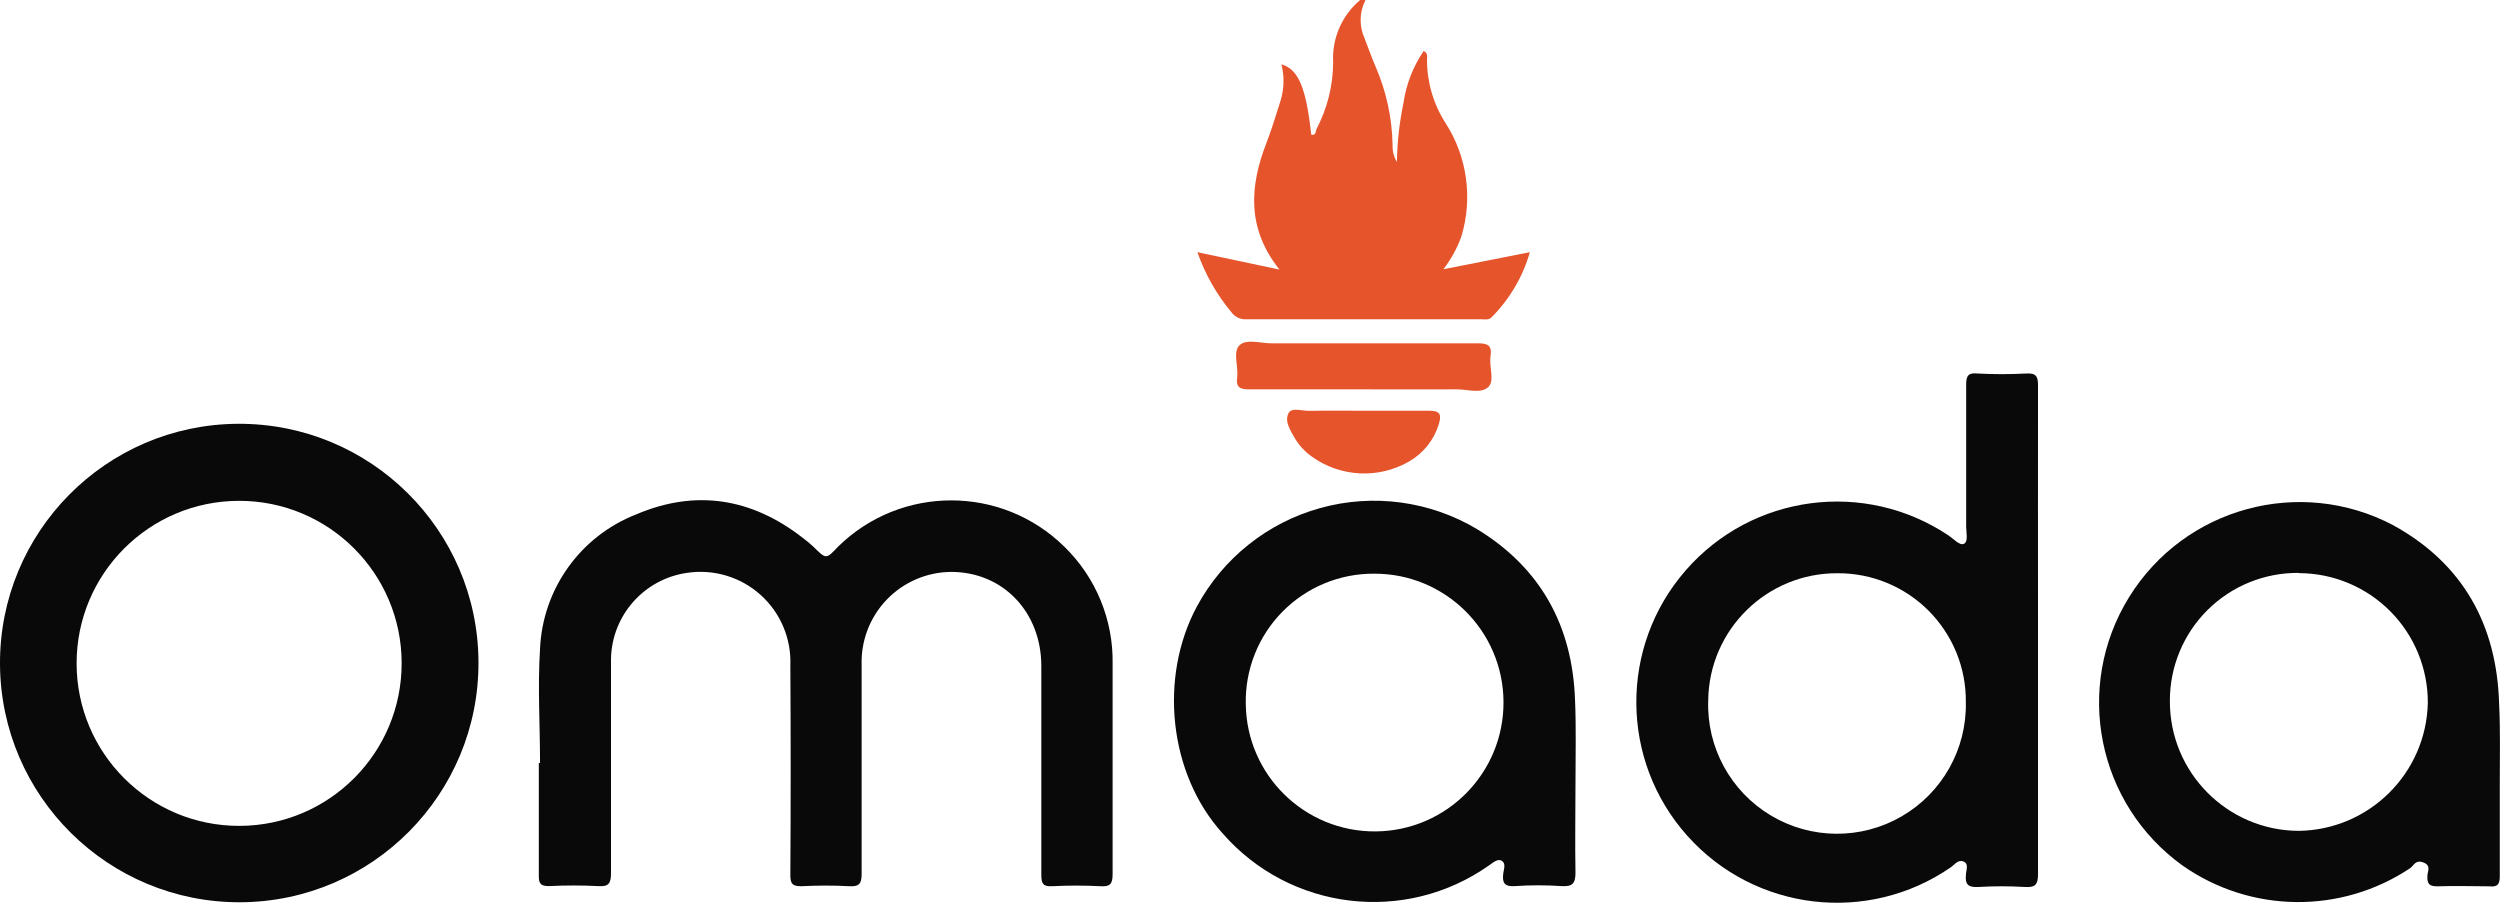
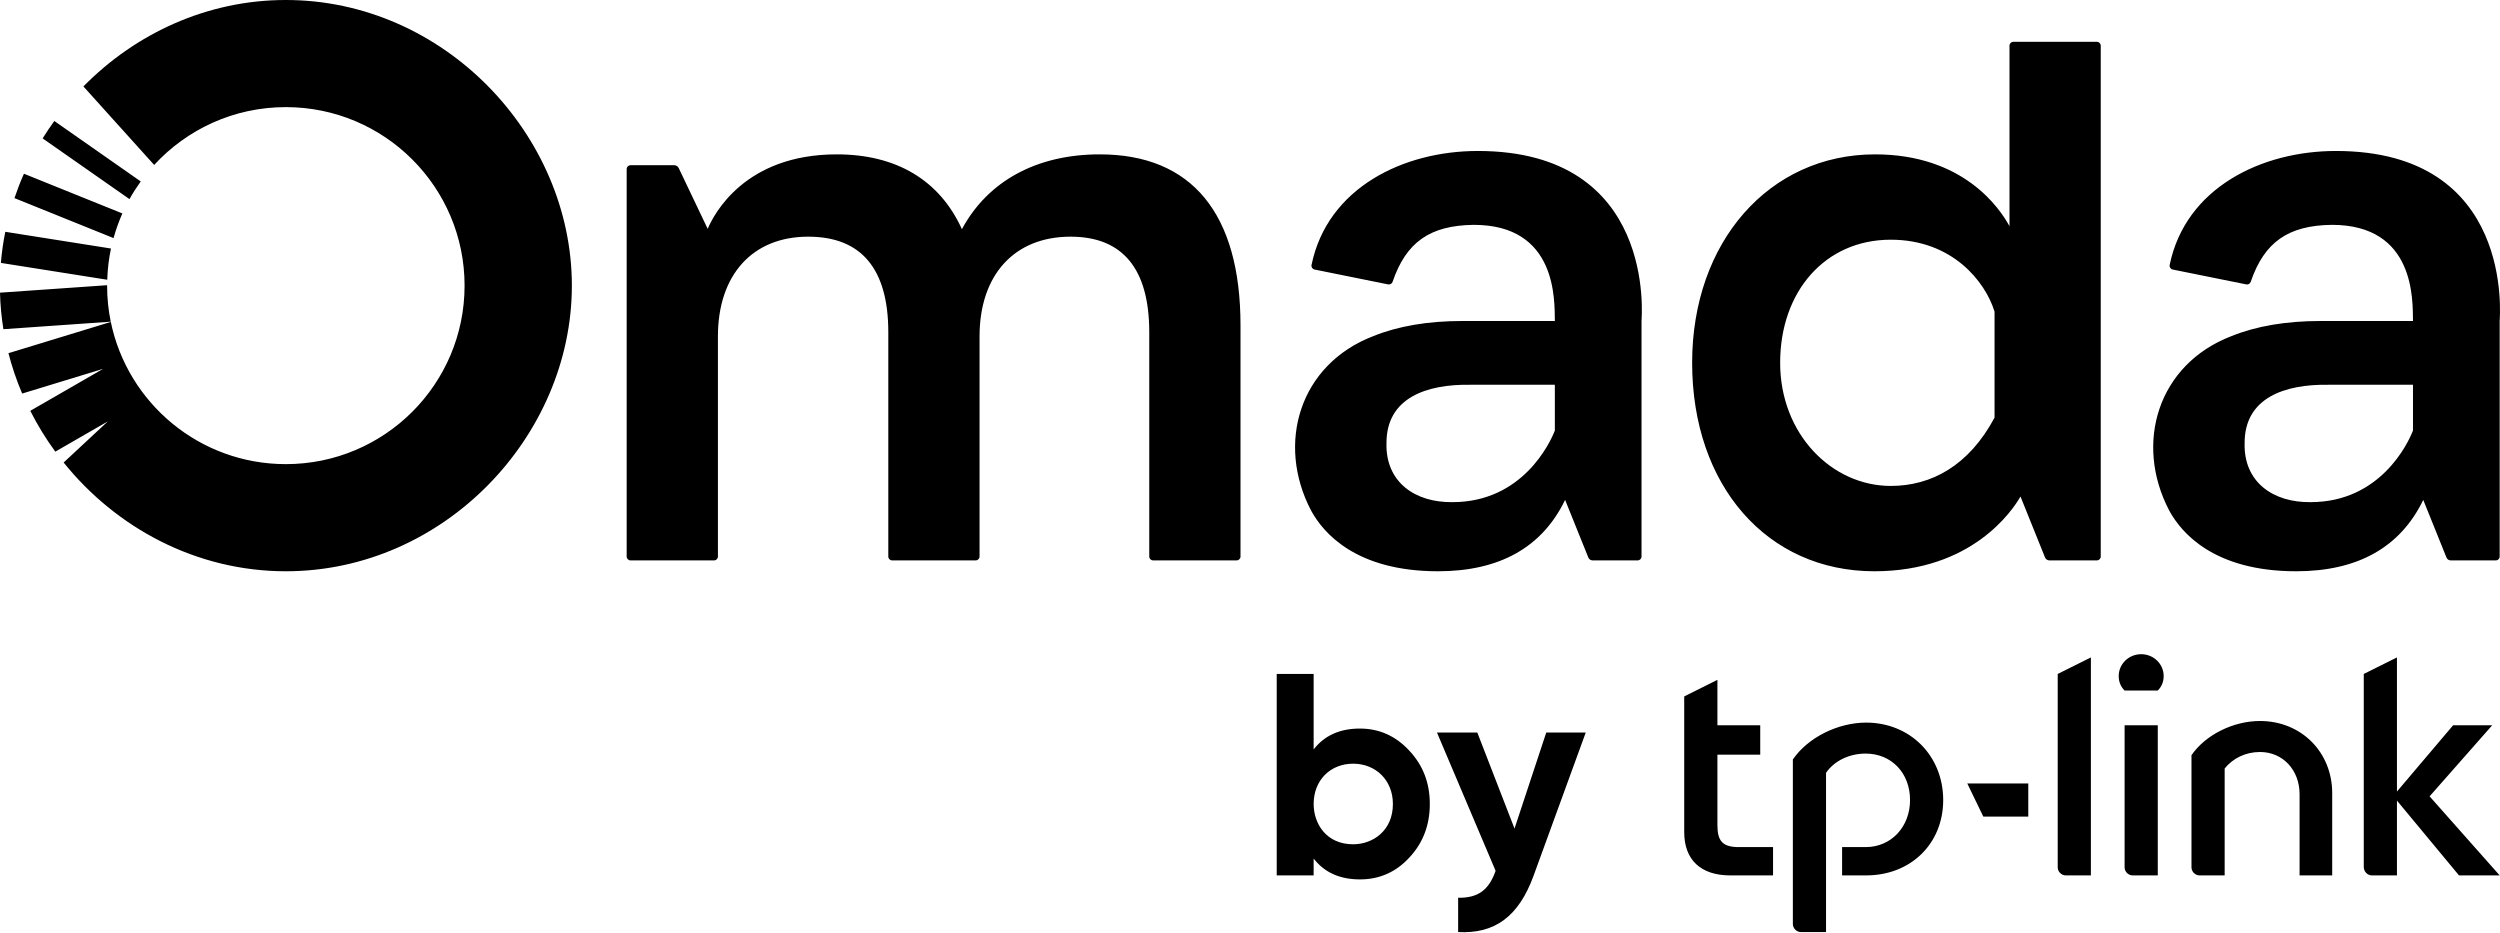
- <svg xmlns="http://www.w3.org/2000/svg" viewBox="0 0 225.82 81.5">
-   <defs>
-     <style>.cls-1{fill:#e6542c;}.cls-2{fill:#090909;}</style>
-   </defs>
-   <g id="Layer_2" data-name="Layer 2">
-     <g id="Layer_1-2" data-name="Layer 1">
-       <path class="cls-1" d="M123.34,0a4,4,0,0,0-.08,3.47c.34.85.63,1.72,1,2.56a18.65,18.65,0,0,1,1.53,7.09,2.7,2.7,0,0,0,.39,1.51,28.19,28.19,0,0,1,.59-5.31A11.19,11.19,0,0,1,128.6,4.6c.39.21.31.53.3.77a10.54,10.54,0,0,0,1.69,5.77A12.34,12.34,0,0,1,132,21.37a11,11,0,0,1-1.62,2.95l7.81-1.54a13.64,13.64,0,0,1-3.48,5.9c-.25.25-.61.16-.92.16H112.54a1.53,1.53,0,0,1-1.31-.64,17.33,17.33,0,0,1-3.07-5.42l7.41,1.57c-2.95-3.71-2.7-7.49-1.19-11.4.49-1.26.88-2.56,1.29-3.85a6.13,6.13,0,0,0,.08-3.29c1.53.44,2.23,2.1,2.69,6.35.45.12.39-.32.48-.51a13.05,13.05,0,0,0,1.5-6A6.87,6.87,0,0,1,122.86,0Z" />
-       <path class="cls-2" d="M48.78,68.93c0-3.44-.22-6.89,0-10.31a13.67,13.67,0,0,1,8.7-12.16c5.32-2.27,10.38-1.49,15,2.1a11.55,11.55,0,0,1,1,.83c1.14,1.13,1.14,1.14,2.21,0a14.58,14.58,0,0,1,20.46,0A14.43,14.43,0,0,1,100.5,60c0,6.31,0,12.63,0,18.95,0,.9-.22,1.16-1.12,1.1a41.5,41.5,0,0,0-4.32,0c-.86.05-1-.24-1-1.06,0-6.28,0-12.56,0-18.83,0-4.88-3.47-8.5-8.14-8.5a8.15,8.15,0,0,0-8.09,8.44c0,6.28,0,12.56,0,18.83,0,.91-.23,1.17-1.13,1.12-1.43-.08-2.88-.07-4.31,0-.79,0-1-.19-1-1q.06-9.48,0-18.95a8.12,8.12,0,0,0-9.29-8.36,8,8,0,0,0-6.91,7.8c0,6.44,0,12.88,0,19.31,0,.92-.18,1.26-1.16,1.19a43.84,43.84,0,0,0-4.44,0c-.75,0-.93-.22-.92-.95,0-3.39,0-6.79,0-10.19Z" />
-       <path class="cls-2" d="M0,60A21.61,21.61,0,1,1,21.72,81.5,21.63,21.63,0,0,1,0,60ZM21.59,45.24A14.68,14.68,0,1,0,36.28,59.88,14.67,14.67,0,0,0,21.59,45.24Z" />
-       <path class="cls-2" d="M184.09,57c0,7.31,0,14.62,0,21.94,0,.94-.22,1.24-1.18,1.18a34.62,34.62,0,0,0-4.2,0c-.89.05-1.23-.19-1.13-1.11,0-.39.29-.95-.2-1.18s-.81.26-1.15.5a18.12,18.12,0,1,1-.19-29.94c.45.3,1,.94,1.38.72s.18-1,.18-1.54c0-4.27,0-8.55,0-12.83,0-.84.22-1.09,1.06-1a41.5,41.5,0,0,0,4.32,0c.91-.06,1.12.21,1.11,1.11C184.08,42.16,184.09,49.55,184.09,57ZM166,51.78A11.62,11.62,0,0,0,154.3,63.26a11.64,11.64,0,1,0,23.27.16A11.52,11.52,0,0,0,166,51.78Z" />
-       <path class="cls-2" d="M142.31,70.82c0,2.68-.05,5.36,0,8,0,1-.29,1.28-1.26,1.22a31,31,0,0,0-4.2,0c-1,.07-1.17-.34-1.06-1.17.05-.37.25-.87-.13-1.11s-.81.18-1.16.41a18.1,18.1,0,0,1-24.07-2.9c-4.87-5.38-5.75-14.1-2.32-20.48a18.17,18.17,0,0,1,25.3-7c5.77,3.51,8.63,8.76,8.86,15.45C142.38,65.78,142.31,68.3,142.31,70.82Zm-18.15-19a11.52,11.52,0,0,0-11.63,11.8,11.64,11.64,0,1,0,11.63-11.8Z" />
-       <path class="cls-2" d="M225.8,70.75c0,2.8,0,5.59,0,8.39,0,.74-.2,1-.94.92-1.56,0-3.12-.06-4.68,0-.77,0-.94-.22-.92-.94,0-.38.38-.93-.35-1.21s-.86.26-1.19.5a18.21,18.21,0,0,1-20.55-.21,18.12,18.12,0,0,1,19-30.76c6.31,3.47,9.36,9,9.57,16.12C225.86,66,225.8,68.35,225.8,70.75Zm-18.15-19A11.53,11.53,0,0,0,196,63.31a11.69,11.69,0,0,0,11.65,11.74A11.83,11.83,0,0,0,219.3,63.48,11.67,11.67,0,0,0,207.65,51.77Z" />
-       <path class="cls-1" d="M123.1,35.17c-3.4,0-6.8,0-10.19,0-.83,0-1.29-.1-1.16-1.08s-.41-2.27.2-2.89,1.9-.19,2.88-.19c6.2,0,12.39,0,18.59,0,.86,0,1.38.1,1.22,1.14s.43,2.28-.25,2.85-1.83.17-2.78.17C128.77,35.18,125.94,35.17,123.1,35.17Z" />
-       <path class="cls-1" d="M123.1,37.1c2,0,4,0,6,0,1,0,1.12.36.87,1.2a5.87,5.87,0,0,1-2.68,3.38,8.11,8.11,0,0,1-8.8-.44A5.43,5.43,0,0,1,117,39.65c-.42-.73-1-1.59-.61-2.33.28-.55,1.25-.19,1.9-.21C119.9,37.08,121.5,37.1,123.1,37.1Z" />
-     </g>
-   </g>
+ <svg xmlns="http://www.w3.org/2000/svg" width="118" height="44" viewBox="0 0 118 44" fill="none">
+   <path fill-rule="evenodd" clip-rule="evenodd" d="M6.643 8.564L2.564 5.711C2.37 5.978 2.186 6.252 2.012 6.532L6.112 9.398C6.273 9.109 6.451 8.831 6.643 8.564ZM5.776 10.074L1.13 8.2C0.963 8.576 0.814 8.96 0.682 9.351L5.36 11.238C5.47 10.838 5.61 10.449 5.776 10.074ZM5.238 11.73L0.25 10.941C0.152 11.424 0.083 11.914 0.041 12.409L5.062 13.204C5.078 12.7 5.137 12.208 5.238 11.73ZM5.055 13.482C5.055 13.475 5.055 13.468 5.055 13.462L0 13.814C0.015 14.395 0.068 14.971 0.161 15.538L5.227 15.184C5.114 14.634 5.055 14.065 5.055 13.482ZM26.992 13.482C26.992 20.6 20.948 26.964 13.491 26.964C9.257 26.964 5.479 24.91 3.004 21.831L5.09 19.889L2.61 21.318C2.165 20.709 1.77 20.064 1.429 19.391L4.866 17.41L1.046 18.576C0.783 17.959 0.567 17.322 0.399 16.67L5.23 15.195C6.022 19.026 9.42 21.907 13.491 21.907C18.151 21.907 21.928 18.135 21.928 13.482C21.928 8.829 18.151 5.056 13.491 5.056C11.032 5.056 8.819 6.108 7.277 7.785L3.937 4.08C6.38 1.595 9.759 0 13.491 0C20.948 0 26.992 6.364 26.992 13.482ZM58.552 15.363V26.268C58.552 26.37 58.47 26.451 58.369 26.451H54.428C54.327 26.451 54.245 26.37 54.245 26.268V15.683C54.245 12.689 52.994 11.171 50.529 11.171C47.88 11.171 46.235 12.973 46.235 15.876V26.268C46.235 26.37 46.153 26.451 46.052 26.451H42.111C42.01 26.451 41.928 26.37 41.928 26.268V15.683C41.928 12.689 40.656 11.171 38.147 11.171C35.519 11.171 33.886 12.973 33.886 15.876V26.268C33.886 26.37 33.804 26.451 33.703 26.451H29.762C29.661 26.451 29.579 26.37 29.579 26.268V7.981C29.579 7.88 29.661 7.798 29.762 7.798H31.822C31.913 7.798 31.997 7.851 32.036 7.934L33.403 10.802C33.696 10.108 35.153 7.286 39.494 7.286C42.312 7.286 44.352 8.506 45.402 10.817C46.632 8.539 48.937 7.286 51.908 7.286C56.255 7.286 58.552 10.079 58.552 15.363ZM65.442 20.914C65.437 18.767 67.347 18.131 69.381 18.161H73.389V20.32C73.163 20.912 71.854 23.701 68.557 23.701C66.79 23.726 65.391 22.755 65.442 20.914ZM69.751 7.126C66.246 7.126 62.655 8.858 61.904 12.506C61.883 12.605 61.949 12.701 62.048 12.722L65.52 13.424C65.611 13.442 65.7 13.389 65.73 13.302C66.369 11.431 67.49 10.639 69.56 10.613C73.503 10.612 73.373 14.178 73.389 15.151H69.022C67.401 15.151 65.987 15.391 64.82 15.865C61.349 17.196 60.22 20.916 61.881 24.094C62.461 25.165 64.011 26.964 67.876 26.964C70.78 26.964 72.796 25.831 73.873 23.595C74.076 24.099 74.768 25.817 74.969 26.315C75.002 26.398 75.082 26.451 75.172 26.451H77.297C77.397 26.451 77.48 26.37 77.48 26.268V15.151C77.482 14.98 78.206 7.126 69.751 7.126ZM94.143 14.71V19.712C92.93 21.98 91.162 22.936 89.244 22.936C86.465 22.936 84.023 20.492 84.023 17.125C84.023 13.757 86.144 11.314 89.244 11.314C92.143 11.314 93.703 13.282 94.143 14.71ZM94.848 10.677C94.391 9.829 92.671 7.286 88.502 7.286C83.499 7.286 79.869 11.424 79.869 17.125C79.869 22.917 83.405 26.964 88.469 26.964C93.081 26.964 94.991 24.092 95.367 23.436L96.526 26.314C96.56 26.396 96.641 26.451 96.73 26.451H98.972C99.073 26.451 99.155 26.37 99.155 26.268V2.156C99.155 2.055 99.073 1.973 98.972 1.973H95.031C94.93 1.973 94.848 2.055 94.848 2.156V10.677ZM105.946 20.914C105.941 18.767 107.851 18.131 109.885 18.161H113.893V20.32C113.667 20.912 112.358 23.701 109.061 23.701C107.294 23.726 105.895 22.755 105.946 20.914ZM110.255 7.126C106.75 7.126 103.159 8.858 102.408 12.506C102.388 12.605 102.453 12.701 102.552 12.722L106.025 13.424C106.115 13.442 106.204 13.389 106.234 13.302C106.873 11.431 107.995 10.639 110.064 10.613C114.008 10.612 113.877 14.178 113.893 15.151H109.526C107.905 15.151 106.492 15.391 105.325 15.865C101.853 17.196 100.724 20.916 102.385 24.094C102.965 25.165 104.515 26.964 108.38 26.964C111.284 26.964 113.3 25.831 114.377 23.595C114.58 24.099 115.272 25.817 115.473 26.315C115.506 26.398 115.587 26.451 115.676 26.451H117.801C117.902 26.451 117.984 26.37 117.984 26.268V15.151C117.986 14.98 118.71 7.126 110.255 7.126ZM72.983 34.576H74.847L72.39 41.319C71.687 43.261 70.553 44.087 68.824 43.993V42.374C69.756 42.388 70.269 42.021 70.593 41.104L67.825 34.576H69.729L71.485 39.108L72.983 34.576ZM63.868 39.85C64.793 39.85 65.745 39.214 65.745 37.948C65.745 36.823 64.932 36.046 63.868 36.046C62.795 36.046 62.004 36.823 62.004 37.948C62.004 38.87 62.595 39.85 63.868 39.85ZM66.514 35.426C67.163 36.114 67.487 36.95 67.487 37.948C67.487 38.946 67.163 39.796 66.515 40.483C65.88 41.172 65.096 41.508 64.192 41.508C63.246 41.508 62.517 41.185 62.004 40.524V41.319H60.261V31.811H62.004V35.372C62.517 34.711 63.246 34.388 64.192 34.388C65.096 34.388 65.88 34.738 66.514 35.426ZM97.124 40.941C97.124 41.143 97.301 41.319 97.503 41.319H98.69V31.03L97.124 31.811V40.941ZM106.671 34.031C105.408 34.031 104.095 34.687 103.438 35.645V40.941C103.438 41.143 103.615 41.319 103.817 41.319H105.004V36.275C105.383 35.796 105.989 35.494 106.671 35.494C107.757 35.494 108.54 36.351 108.54 37.486V41.319H110.08V37.436C110.08 35.494 108.615 34.031 106.671 34.031ZM81.062 38.949V35.62H83.083V34.233H81.062V32.089L79.495 32.871V39.276C79.495 40.588 80.279 41.319 81.668 41.319H83.688V39.983H82.072C81.314 39.983 81.062 39.705 81.062 38.949ZM88.082 34.107C86.744 34.107 85.33 34.813 84.623 35.847V43.615C84.623 43.816 84.799 43.993 85.002 43.993H86.189V36.477C86.568 35.922 87.274 35.569 88.058 35.569C89.269 35.569 90.154 36.477 90.154 37.763C90.154 39.024 89.269 39.983 88.058 39.983H86.947V41.319H88.082C90.179 41.319 91.719 39.831 91.719 37.763C91.719 35.67 90.154 34.107 88.082 34.107ZM101.847 41.319V34.233H100.281V40.941C100.281 41.143 100.458 41.319 100.66 41.319H101.847ZM117.985 41.319L114.677 37.587L117.632 34.233H115.787L113.136 37.361V31.03L111.57 31.811V40.915C111.57 41.143 111.747 41.319 111.949 41.319H113.136V37.788L116.065 41.319H117.985ZM93.613 38.545H95.735V36.981H92.856L93.613 38.545ZM101.064 30.878C100.483 30.878 100.003 31.332 100.003 31.912C100.003 32.189 100.104 32.417 100.281 32.593H101.847C102.024 32.417 102.125 32.189 102.125 31.912C102.125 31.332 101.645 30.878 101.064 30.878Z" fill="black" />
</svg>
